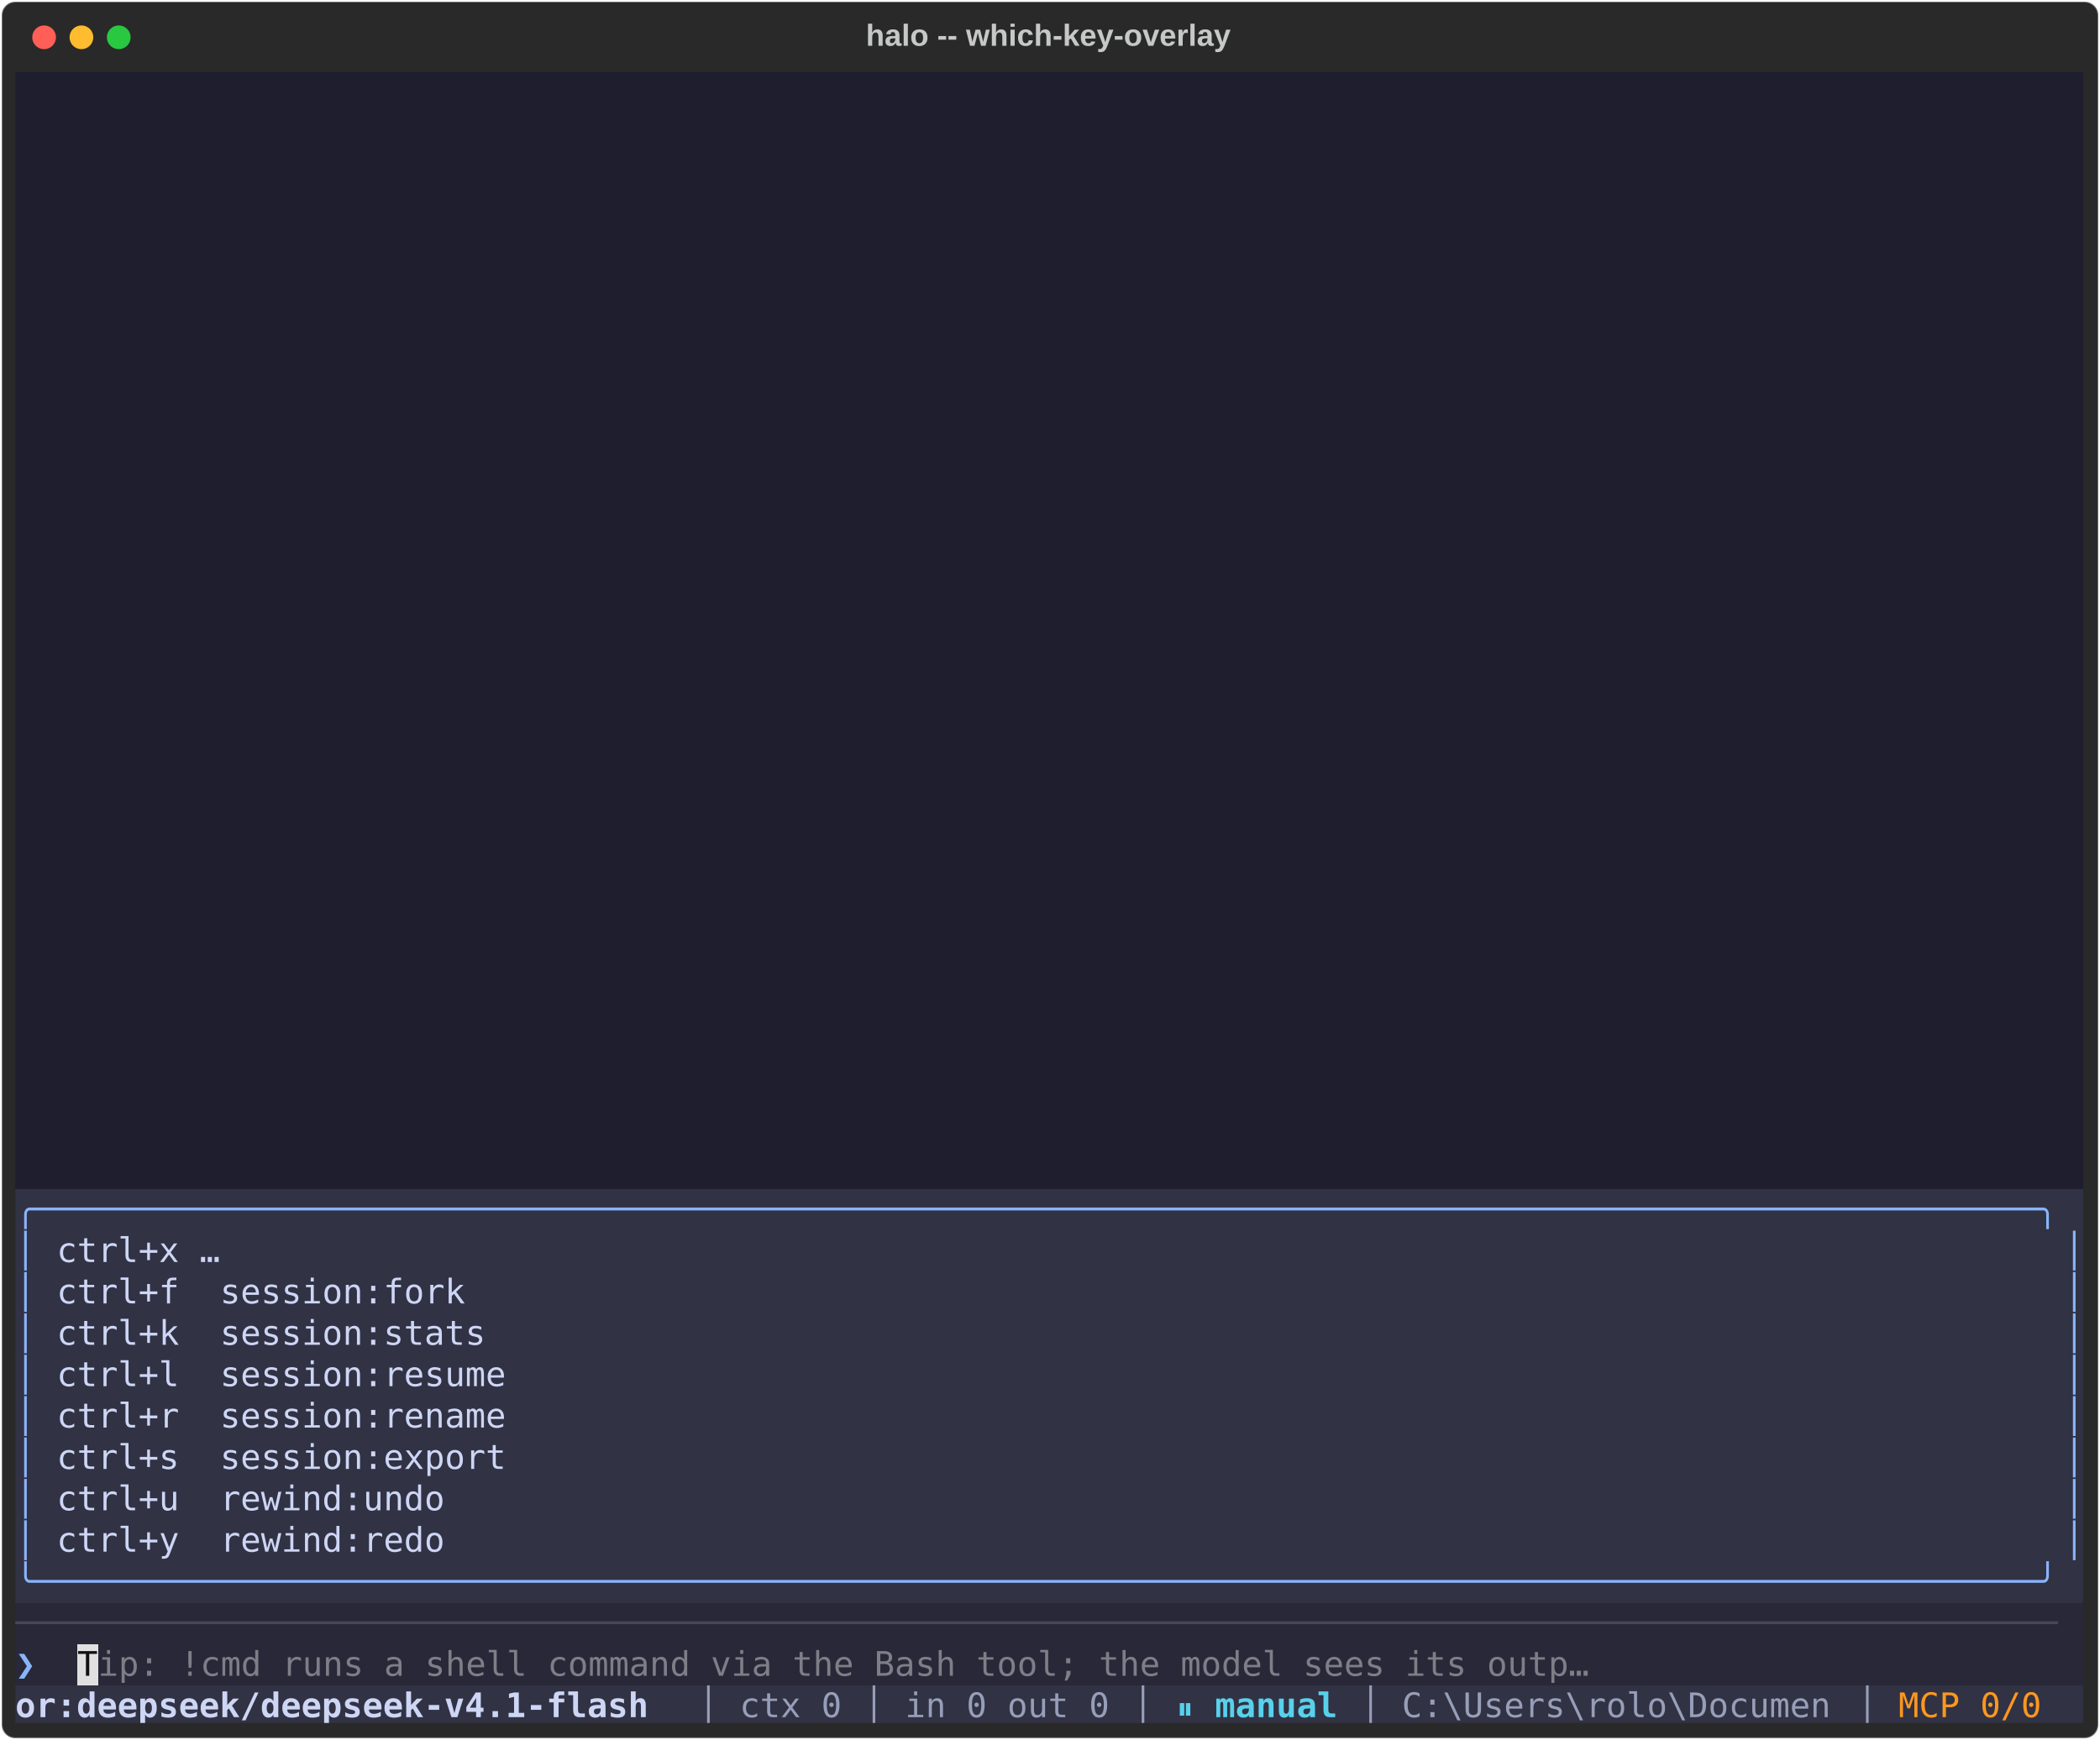
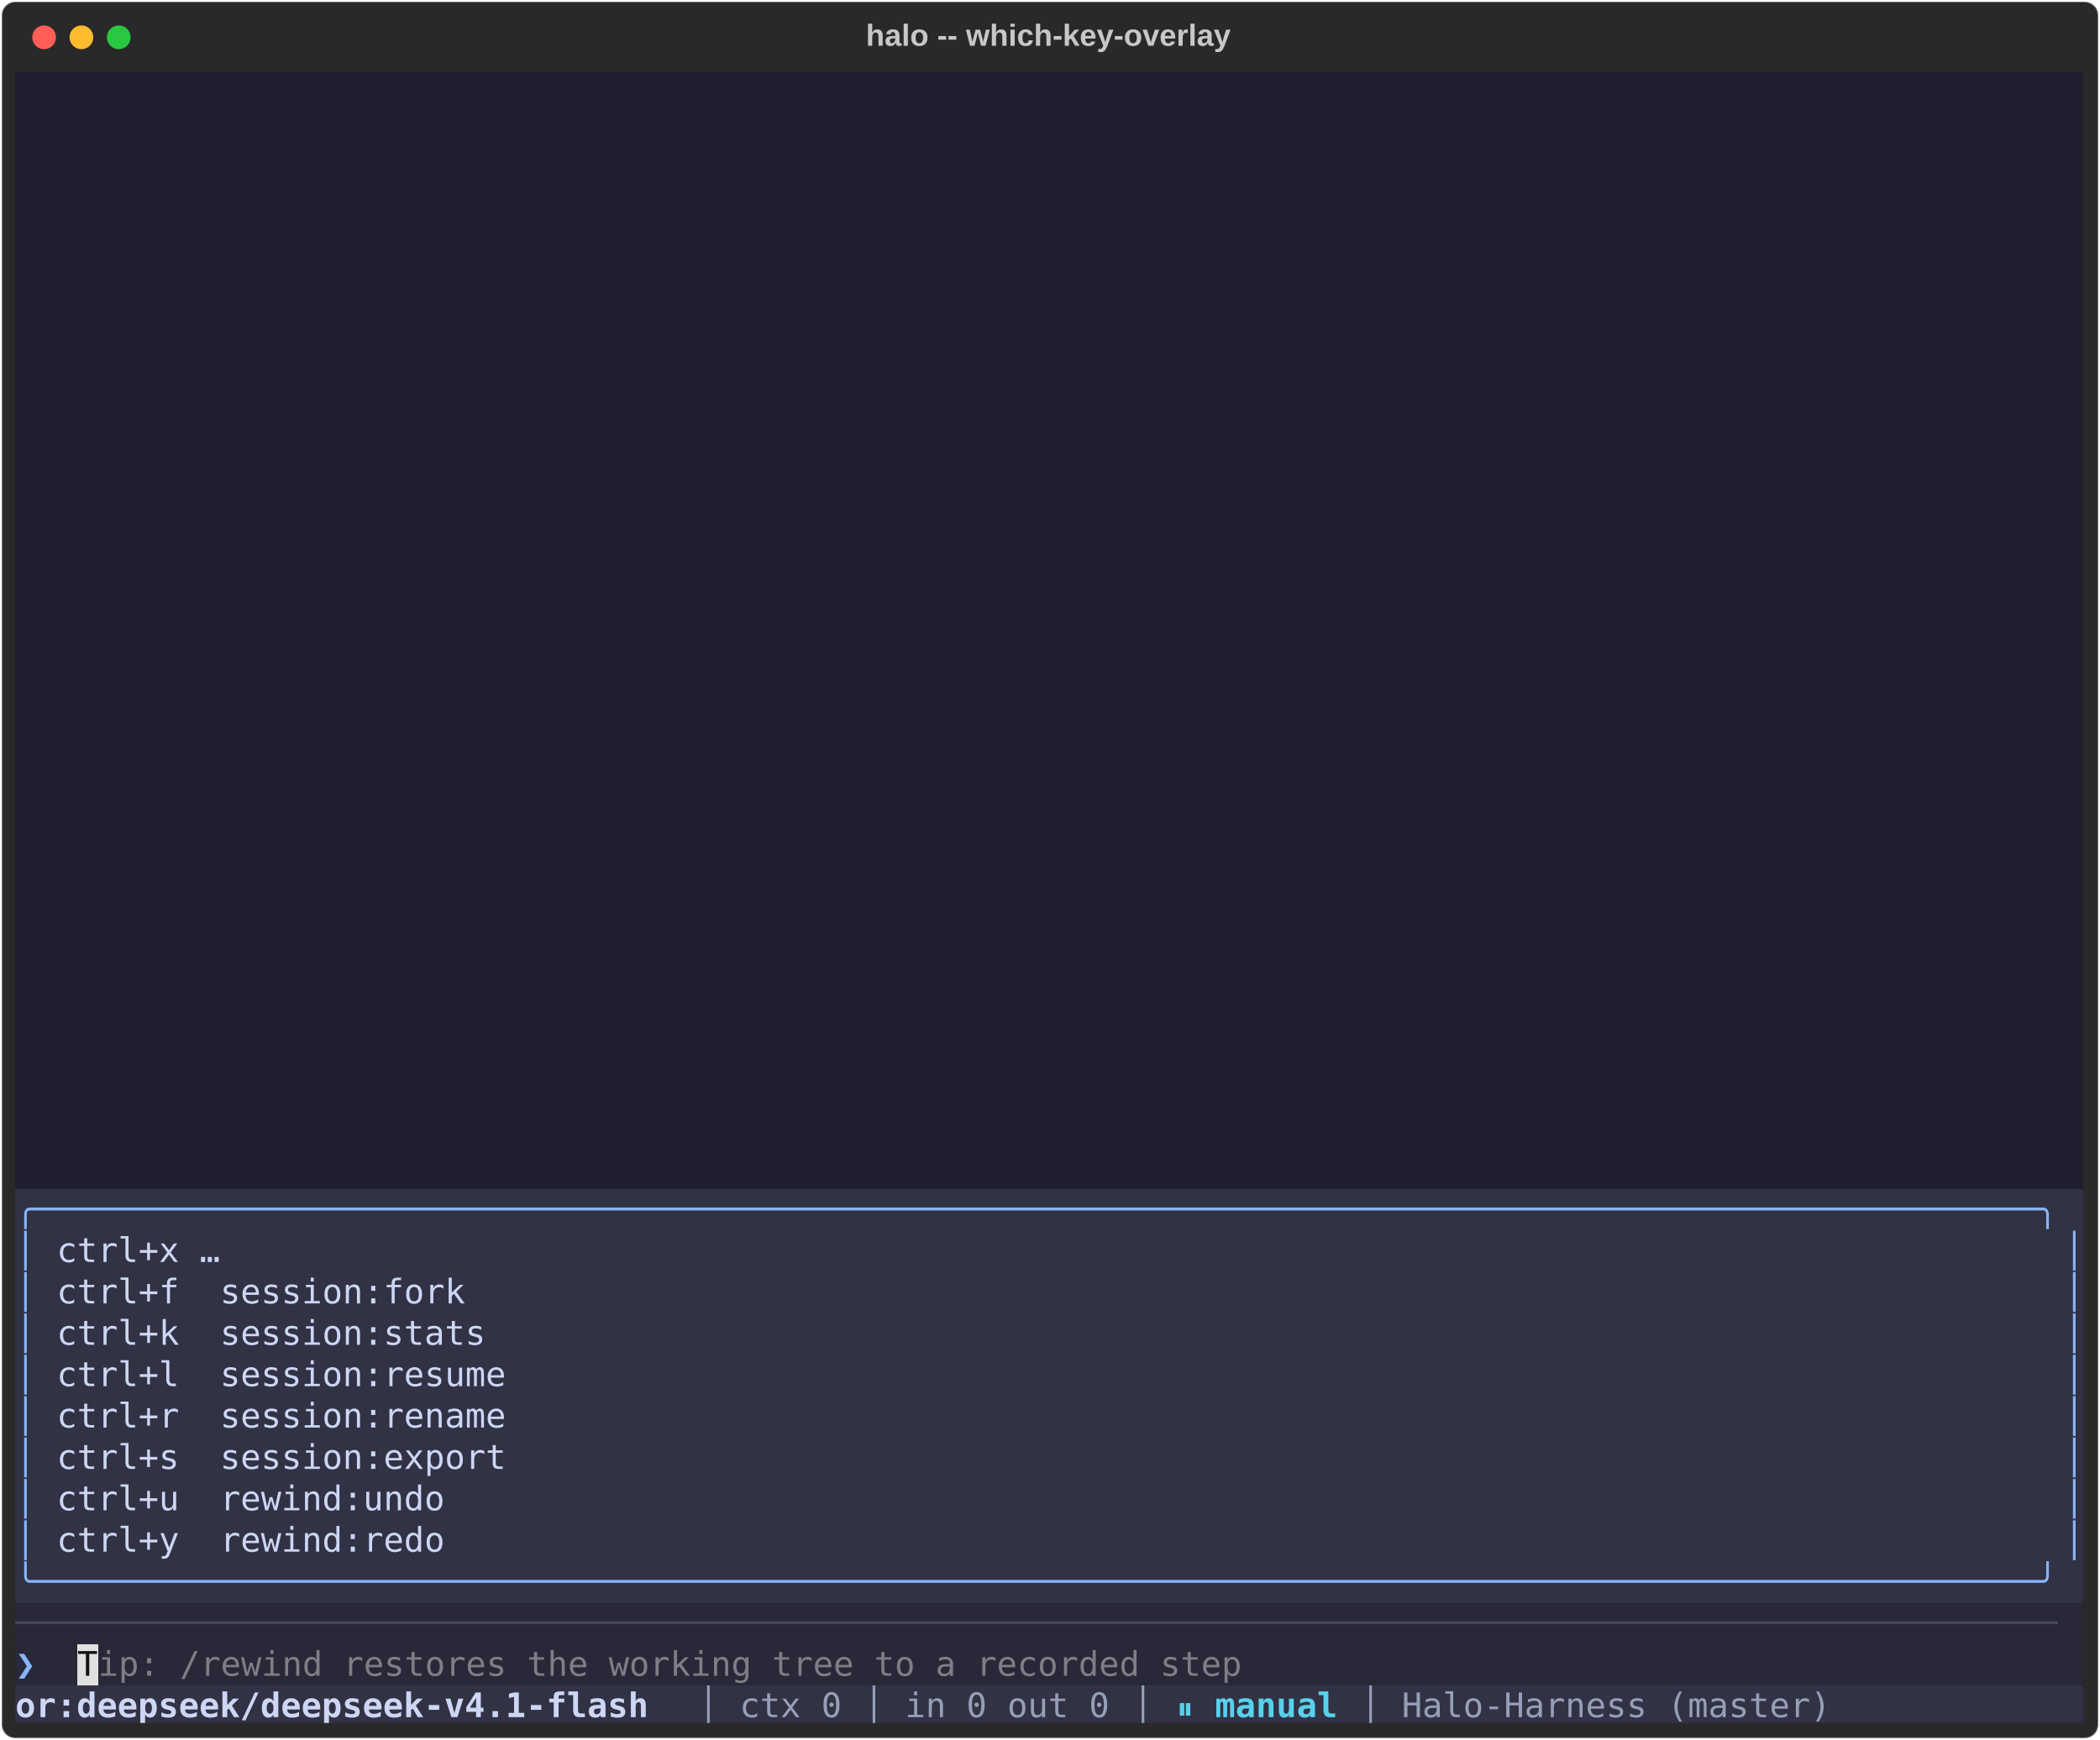
<svg xmlns="http://www.w3.org/2000/svg" class="rich-terminal" viewBox="0 0 1238 1026.0">
  <style>

    @font-face {
        font-family: "Fira Code";
        src: local("FiraCode-Regular"),
                url("https://cdnjs.cloudflare.com/ajax/libs/firacode/6.2.0/woff2/FiraCode-Regular.woff2") format("woff2"),
                url("https://cdnjs.cloudflare.com/ajax/libs/firacode/6.2.0/woff/FiraCode-Regular.woff") format("woff");
        font-style: normal;
        font-weight: 400;
    }
    @font-face {
        font-family: "Fira Code";
        src: local("FiraCode-Bold"),
                url("https://cdnjs.cloudflare.com/ajax/libs/firacode/6.2.0/woff2/FiraCode-Bold.woff2") format("woff2"),
                url("https://cdnjs.cloudflare.com/ajax/libs/firacode/6.2.0/woff/FiraCode-Bold.woff") format("woff");
        font-style: bold;
        font-weight: 700;
    }

-     .terminal-3780644866-matrix {
+     .terminal-1277252-matrix {
        font-family: Fira Code, monospace;
        font-size: 20px;
        line-height: 24.4px;
        font-variant-east-asian: full-width;
    }

-     .terminal-3780644866-title {
+     .terminal-1277252-title {
        font-size: 18px;
        font-weight: bold;
        font-family: arial;
    }

-     .terminal-3780644866-r1 { fill: #c5c8c6 }
- .terminal-3780644866-r2 { fill: #89b4fa }
- .terminal-3780644866-r3 { fill: #cdd6f4 }
- .terminal-3780644866-r4 { fill: #45475a }
- .terminal-3780644866-r5 { fill: #89b4fa;font-weight: bold }
- .terminal-3780644866-r6 { fill: #121212 }
- .terminal-3780644866-r7 { fill: #7e7e87 }
- .terminal-3780644866-r8 { fill: #cdd6f4;font-weight: bold }
- .terminal-3780644866-r9 { fill: #979eb8 }
- .terminal-3780644866-r10 { fill: #58d1eb;font-weight: bold }
- .terminal-3780644866-r11 { fill: #fd971f }
+     .terminal-1277252-r1 { fill: #c5c8c6 }
+ .terminal-1277252-r2 { fill: #89b4fa }
+ .terminal-1277252-r3 { fill: #cdd6f4 }
+ .terminal-1277252-r4 { fill: #45475a }
+ .terminal-1277252-r5 { fill: #89b4fa;font-weight: bold }
+ .terminal-1277252-r6 { fill: #121212 }
+ .terminal-1277252-r7 { fill: #7e7e87 }
+ .terminal-1277252-r8 { fill: #cdd6f4;font-weight: bold }
+ .terminal-1277252-r9 { fill: #979eb8 }
+ .terminal-1277252-r10 { fill: #58d1eb;font-weight: bold }
    </style>
  <defs>
-     <clipPath id="terminal-3780644866-clip-terminal">
+     <clipPath id="terminal-1277252-clip-terminal">
      <rect x="0" y="0" width="1219.0" height="975.0" />
    </clipPath>
-     <clipPath id="terminal-3780644866-line-0">
+     <clipPath id="terminal-1277252-line-0">
      <rect x="0" y="1.5" width="1220" height="24.65" />
    </clipPath>
-     <clipPath id="terminal-3780644866-line-1">
+     <clipPath id="terminal-1277252-line-1">
      <rect x="0" y="25.9" width="1220" height="24.65" />
    </clipPath>
-     <clipPath id="terminal-3780644866-line-2">
+     <clipPath id="terminal-1277252-line-2">
      <rect x="0" y="50.3" width="1220" height="24.65" />
    </clipPath>
-     <clipPath id="terminal-3780644866-line-3">
+     <clipPath id="terminal-1277252-line-3">
      <rect x="0" y="74.7" width="1220" height="24.65" />
    </clipPath>
-     <clipPath id="terminal-3780644866-line-4">
+     <clipPath id="terminal-1277252-line-4">
      <rect x="0" y="99.1" width="1220" height="24.65" />
    </clipPath>
-     <clipPath id="terminal-3780644866-line-5">
+     <clipPath id="terminal-1277252-line-5">
      <rect x="0" y="123.5" width="1220" height="24.65" />
    </clipPath>
-     <clipPath id="terminal-3780644866-line-6">
+     <clipPath id="terminal-1277252-line-6">
      <rect x="0" y="147.9" width="1220" height="24.65" />
    </clipPath>
-     <clipPath id="terminal-3780644866-line-7">
+     <clipPath id="terminal-1277252-line-7">
      <rect x="0" y="172.3" width="1220" height="24.65" />
    </clipPath>
-     <clipPath id="terminal-3780644866-line-8">
+     <clipPath id="terminal-1277252-line-8">
      <rect x="0" y="196.7" width="1220" height="24.65" />
    </clipPath>
-     <clipPath id="terminal-3780644866-line-9">
+     <clipPath id="terminal-1277252-line-9">
      <rect x="0" y="221.1" width="1220" height="24.65" />
    </clipPath>
-     <clipPath id="terminal-3780644866-line-10">
+     <clipPath id="terminal-1277252-line-10">
      <rect x="0" y="245.5" width="1220" height="24.65" />
    </clipPath>
-     <clipPath id="terminal-3780644866-line-11">
+     <clipPath id="terminal-1277252-line-11">
      <rect x="0" y="269.9" width="1220" height="24.65" />
    </clipPath>
-     <clipPath id="terminal-3780644866-line-12">
+     <clipPath id="terminal-1277252-line-12">
      <rect x="0" y="294.3" width="1220" height="24.65" />
    </clipPath>
-     <clipPath id="terminal-3780644866-line-13">
+     <clipPath id="terminal-1277252-line-13">
      <rect x="0" y="318.7" width="1220" height="24.65" />
    </clipPath>
-     <clipPath id="terminal-3780644866-line-14">
+     <clipPath id="terminal-1277252-line-14">
      <rect x="0" y="343.1" width="1220" height="24.65" />
    </clipPath>
-     <clipPath id="terminal-3780644866-line-15">
+     <clipPath id="terminal-1277252-line-15">
      <rect x="0" y="367.5" width="1220" height="24.65" />
    </clipPath>
-     <clipPath id="terminal-3780644866-line-16">
+     <clipPath id="terminal-1277252-line-16">
      <rect x="0" y="391.9" width="1220" height="24.65" />
    </clipPath>
-     <clipPath id="terminal-3780644866-line-17">
+     <clipPath id="terminal-1277252-line-17">
      <rect x="0" y="416.3" width="1220" height="24.65" />
    </clipPath>
-     <clipPath id="terminal-3780644866-line-18">
+     <clipPath id="terminal-1277252-line-18">
      <rect x="0" y="440.7" width="1220" height="24.65" />
    </clipPath>
-     <clipPath id="terminal-3780644866-line-19">
+     <clipPath id="terminal-1277252-line-19">
      <rect x="0" y="465.1" width="1220" height="24.65" />
    </clipPath>
-     <clipPath id="terminal-3780644866-line-20">
+     <clipPath id="terminal-1277252-line-20">
      <rect x="0" y="489.5" width="1220" height="24.65" />
    </clipPath>
-     <clipPath id="terminal-3780644866-line-21">
+     <clipPath id="terminal-1277252-line-21">
      <rect x="0" y="513.9" width="1220" height="24.65" />
    </clipPath>
-     <clipPath id="terminal-3780644866-line-22">
+     <clipPath id="terminal-1277252-line-22">
      <rect x="0" y="538.3" width="1220" height="24.65" />
    </clipPath>
-     <clipPath id="terminal-3780644866-line-23">
+     <clipPath id="terminal-1277252-line-23">
      <rect x="0" y="562.7" width="1220" height="24.65" />
    </clipPath>
-     <clipPath id="terminal-3780644866-line-24">
+     <clipPath id="terminal-1277252-line-24">
      <rect x="0" y="587.1" width="1220" height="24.65" />
    </clipPath>
-     <clipPath id="terminal-3780644866-line-25">
+     <clipPath id="terminal-1277252-line-25">
      <rect x="0" y="611.5" width="1220" height="24.65" />
    </clipPath>
-     <clipPath id="terminal-3780644866-line-26">
+     <clipPath id="terminal-1277252-line-26">
      <rect x="0" y="635.9" width="1220" height="24.65" />
    </clipPath>
-     <clipPath id="terminal-3780644866-line-27">
+     <clipPath id="terminal-1277252-line-27">
      <rect x="0" y="660.3" width="1220" height="24.65" />
    </clipPath>
-     <clipPath id="terminal-3780644866-line-28">
+     <clipPath id="terminal-1277252-line-28">
      <rect x="0" y="684.7" width="1220" height="24.65" />
    </clipPath>
-     <clipPath id="terminal-3780644866-line-29">
+     <clipPath id="terminal-1277252-line-29">
      <rect x="0" y="709.1" width="1220" height="24.65" />
    </clipPath>
-     <clipPath id="terminal-3780644866-line-30">
+     <clipPath id="terminal-1277252-line-30">
      <rect x="0" y="733.5" width="1220" height="24.65" />
    </clipPath>
-     <clipPath id="terminal-3780644866-line-31">
+     <clipPath id="terminal-1277252-line-31">
      <rect x="0" y="757.9" width="1220" height="24.65" />
    </clipPath>
-     <clipPath id="terminal-3780644866-line-32">
+     <clipPath id="terminal-1277252-line-32">
      <rect x="0" y="782.3" width="1220" height="24.65" />
    </clipPath>
-     <clipPath id="terminal-3780644866-line-33">
+     <clipPath id="terminal-1277252-line-33">
      <rect x="0" y="806.7" width="1220" height="24.65" />
    </clipPath>
-     <clipPath id="terminal-3780644866-line-34">
+     <clipPath id="terminal-1277252-line-34">
      <rect x="0" y="831.1" width="1220" height="24.65" />
    </clipPath>
-     <clipPath id="terminal-3780644866-line-35">
+     <clipPath id="terminal-1277252-line-35">
      <rect x="0" y="855.5" width="1220" height="24.65" />
    </clipPath>
-     <clipPath id="terminal-3780644866-line-36">
+     <clipPath id="terminal-1277252-line-36">
      <rect x="0" y="879.9" width="1220" height="24.65" />
    </clipPath>
-     <clipPath id="terminal-3780644866-line-37">
+     <clipPath id="terminal-1277252-line-37">
      <rect x="0" y="904.3" width="1220" height="24.65" />
    </clipPath>
-     <clipPath id="terminal-3780644866-line-38">
+     <clipPath id="terminal-1277252-line-38">
      <rect x="0" y="928.7" width="1220" height="24.65" />
    </clipPath>
  </defs>
  <rect fill="#292929" stroke="rgba(255,255,255,0.35)" stroke-width="1" x="1" y="1" width="1236" height="1024" rx="8" />
-   <text class="terminal-3780644866-title" fill="#c5c8c6" text-anchor="middle" x="618" y="27">halo -- which-key-overlay</text>
+   <text class="terminal-1277252-title" fill="#c5c8c6" text-anchor="middle" x="618" y="27">halo -- which-key-overlay</text>
  <g transform="translate(26,22)">
    <circle cx="0" cy="0" r="7" fill="#ff5f57" />
    <circle cx="22" cy="0" r="7" fill="#febc2e" />
    <circle cx="44" cy="0" r="7" fill="#28c840" />
  </g>
-   <g transform="translate(9, 41)" clip-path="url(#terminal-3780644866-clip-terminal)">
+   <g transform="translate(9, 41)" clip-path="url(#terminal-1277252-clip-terminal)">
    <rect fill="#1e1e2e" x="0" y="1.5" width="1220" height="24.65" shape-rendering="crispEdges" />
    <rect fill="#1e1e2e" x="0" y="25.9" width="1220" height="24.65" shape-rendering="crispEdges" />
    <rect fill="#1e1e2e" x="0" y="50.3" width="1220" height="24.65" shape-rendering="crispEdges" />
    <rect fill="#1e1e2e" x="0" y="74.7" width="1220" height="24.65" shape-rendering="crispEdges" />
    <rect fill="#1e1e2e" x="0" y="99.1" width="1220" height="24.65" shape-rendering="crispEdges" />
    <rect fill="#1e1e2e" x="0" y="123.5" width="1220" height="24.65" shape-rendering="crispEdges" />
    <rect fill="#1e1e2e" x="0" y="147.9" width="1220" height="24.65" shape-rendering="crispEdges" />
    <rect fill="#1e1e2e" x="0" y="172.3" width="1220" height="24.65" shape-rendering="crispEdges" />
    <rect fill="#1e1e2e" x="0" y="196.7" width="1220" height="24.65" shape-rendering="crispEdges" />
    <rect fill="#1e1e2e" x="0" y="221.1" width="1220" height="24.65" shape-rendering="crispEdges" />
    <rect fill="#1e1e2e" x="0" y="245.5" width="1220" height="24.65" shape-rendering="crispEdges" />
    <rect fill="#1e1e2e" x="0" y="269.9" width="1220" height="24.65" shape-rendering="crispEdges" />
    <rect fill="#1e1e2e" x="0" y="294.3" width="1220" height="24.65" shape-rendering="crispEdges" />
    <rect fill="#1e1e2e" x="0" y="318.7" width="1220" height="24.65" shape-rendering="crispEdges" />
    <rect fill="#1e1e2e" x="0" y="343.1" width="1220" height="24.65" shape-rendering="crispEdges" />
    <rect fill="#1e1e2e" x="0" y="367.5" width="1220" height="24.65" shape-rendering="crispEdges" />
    <rect fill="#1e1e2e" x="0" y="391.9" width="1220" height="24.65" shape-rendering="crispEdges" />
    <rect fill="#1e1e2e" x="0" y="416.3" width="1220" height="24.65" shape-rendering="crispEdges" />
    <rect fill="#1e1e2e" x="0" y="440.7" width="1220" height="24.65" shape-rendering="crispEdges" />
    <rect fill="#1e1e2e" x="0" y="465.1" width="1220" height="24.65" shape-rendering="crispEdges" />
    <rect fill="#1e1e2e" x="0" y="489.5" width="1220" height="24.65" shape-rendering="crispEdges" />
    <rect fill="#1e1e2e" x="0" y="513.9" width="1220" height="24.65" shape-rendering="crispEdges" />
    <rect fill="#1e1e2e" x="0" y="538.3" width="1220" height="24.65" shape-rendering="crispEdges" />
    <rect fill="#1e1e2e" x="0" y="562.7" width="1220" height="24.65" shape-rendering="crispEdges" />
    <rect fill="#1e1e2e" x="0" y="587.1" width="1220" height="24.65" shape-rendering="crispEdges" />
    <rect fill="#1e1e2e" x="0" y="611.5" width="1220" height="24.65" shape-rendering="crispEdges" />
    <rect fill="#1e1e2e" x="0" y="635.9" width="1220" height="24.65" shape-rendering="crispEdges" />
    <rect fill="#313244" x="0" y="660.3" width="1220" height="24.65" shape-rendering="crispEdges" />
    <rect fill="#313244" x="0" y="684.7" width="12.2" height="24.65" shape-rendering="crispEdges" />
    <rect fill="#313244" x="12.2" y="684.7" width="12.2" height="24.65" shape-rendering="crispEdges" />
    <rect fill="#313244" x="24.4" y="684.7" width="97.6" height="24.65" shape-rendering="crispEdges" />
    <rect fill="#313244" x="122" y="684.7" width="1085.8" height="24.65" shape-rendering="crispEdges" />
    <rect fill="#313244" x="1207.8" y="684.7" width="12.2" height="24.65" shape-rendering="crispEdges" />
    <rect fill="#313244" x="0" y="709.1" width="12.2" height="24.65" shape-rendering="crispEdges" />
    <rect fill="#313244" x="12.2" y="709.1" width="12.2" height="24.65" shape-rendering="crispEdges" />
    <rect fill="#313244" x="24.4" y="709.1" width="244" height="24.65" shape-rendering="crispEdges" />
    <rect fill="#313244" x="268.4" y="709.1" width="939.4" height="24.65" shape-rendering="crispEdges" />
    <rect fill="#313244" x="1207.8" y="709.1" width="12.2" height="24.65" shape-rendering="crispEdges" />
    <rect fill="#313244" x="0" y="733.5" width="12.2" height="24.65" shape-rendering="crispEdges" />
    <rect fill="#313244" x="12.2" y="733.5" width="12.2" height="24.65" shape-rendering="crispEdges" />
    <rect fill="#313244" x="24.4" y="733.5" width="256.2" height="24.65" shape-rendering="crispEdges" />
    <rect fill="#313244" x="280.6" y="733.5" width="927.2" height="24.65" shape-rendering="crispEdges" />
    <rect fill="#313244" x="1207.8" y="733.5" width="12.2" height="24.65" shape-rendering="crispEdges" />
    <rect fill="#313244" x="0" y="757.9" width="12.2" height="24.65" shape-rendering="crispEdges" />
    <rect fill="#313244" x="12.2" y="757.9" width="12.2" height="24.65" shape-rendering="crispEdges" />
    <rect fill="#313244" x="24.4" y="757.9" width="268.4" height="24.65" shape-rendering="crispEdges" />
    <rect fill="#313244" x="292.8" y="757.9" width="915" height="24.65" shape-rendering="crispEdges" />
    <rect fill="#313244" x="1207.8" y="757.9" width="12.2" height="24.65" shape-rendering="crispEdges" />
    <rect fill="#313244" x="0" y="782.3" width="12.2" height="24.65" shape-rendering="crispEdges" />
    <rect fill="#313244" x="12.2" y="782.3" width="12.2" height="24.65" shape-rendering="crispEdges" />
    <rect fill="#313244" x="24.4" y="782.3" width="268.4" height="24.65" shape-rendering="crispEdges" />
    <rect fill="#313244" x="292.8" y="782.3" width="915" height="24.65" shape-rendering="crispEdges" />
    <rect fill="#313244" x="1207.8" y="782.3" width="12.2" height="24.65" shape-rendering="crispEdges" />
    <rect fill="#313244" x="0" y="806.7" width="12.2" height="24.65" shape-rendering="crispEdges" />
    <rect fill="#313244" x="12.2" y="806.7" width="12.2" height="24.65" shape-rendering="crispEdges" />
    <rect fill="#313244" x="24.4" y="806.7" width="268.4" height="24.65" shape-rendering="crispEdges" />
    <rect fill="#313244" x="292.8" y="806.7" width="915" height="24.65" shape-rendering="crispEdges" />
    <rect fill="#313244" x="1207.8" y="806.7" width="12.2" height="24.65" shape-rendering="crispEdges" />
    <rect fill="#313244" x="0" y="831.1" width="12.2" height="24.65" shape-rendering="crispEdges" />
    <rect fill="#313244" x="12.2" y="831.1" width="12.2" height="24.65" shape-rendering="crispEdges" />
    <rect fill="#313244" x="24.4" y="831.1" width="231.8" height="24.65" shape-rendering="crispEdges" />
    <rect fill="#313244" x="256.2" y="831.1" width="951.6" height="24.65" shape-rendering="crispEdges" />
    <rect fill="#313244" x="1207.8" y="831.1" width="12.2" height="24.65" shape-rendering="crispEdges" />
    <rect fill="#313244" x="0" y="855.5" width="12.2" height="24.65" shape-rendering="crispEdges" />
    <rect fill="#313244" x="12.2" y="855.5" width="12.2" height="24.65" shape-rendering="crispEdges" />
    <rect fill="#313244" x="24.4" y="855.5" width="231.8" height="24.65" shape-rendering="crispEdges" />
    <rect fill="#313244" x="256.2" y="855.5" width="951.6" height="24.65" shape-rendering="crispEdges" />
    <rect fill="#313244" x="1207.8" y="855.5" width="12.2" height="24.65" shape-rendering="crispEdges" />
    <rect fill="#313244" x="0" y="879.9" width="1220" height="24.65" shape-rendering="crispEdges" />
    <rect fill="#282838" x="0" y="904.3" width="1220" height="24.65" shape-rendering="crispEdges" />
    <rect fill="#282838" x="0" y="928.7" width="12.2" height="24.65" shape-rendering="crispEdges" />
    <rect fill="#282838" x="12.2" y="928.7" width="12.2" height="24.65" shape-rendering="crispEdges" />
    <rect fill="#282838" x="24.4" y="928.7" width="12.2" height="24.65" shape-rendering="crispEdges" />
    <rect fill="#e0e0e0" x="36.6" y="928.7" width="12.2" height="24.65" shape-rendering="crispEdges" />
-     <rect fill="#282838" x="48.8" y="928.7" width="890.6" height="24.65" shape-rendering="crispEdges" />
-     <rect fill="#282838" x="939.4" y="928.7" width="280.6" height="24.65" shape-rendering="crispEdges" />
+     <rect fill="#282838" x="48.8" y="928.7" width="683.2" height="24.65" shape-rendering="crispEdges" />
+     <rect fill="#282838" x="732" y="928.7" width="488" height="24.65" shape-rendering="crispEdges" />
    <rect fill="#313244" x="0" y="953.1" width="402.6" height="24.65" shape-rendering="crispEdges" />
    <rect fill="#313244" x="402.6" y="953.1" width="24.4" height="24.65" shape-rendering="crispEdges" />
    <rect fill="#313244" x="427" y="953.1" width="73.2" height="24.65" shape-rendering="crispEdges" />
    <rect fill="#313244" x="500.2" y="953.1" width="24.4" height="24.65" shape-rendering="crispEdges" />
    <rect fill="#313244" x="524.6" y="953.1" width="134.2" height="24.65" shape-rendering="crispEdges" />
    <rect fill="#313244" x="658.8" y="953.1" width="24.4" height="24.65" shape-rendering="crispEdges" />
    <rect fill="#313244" x="683.2" y="953.1" width="109.8" height="24.65" shape-rendering="crispEdges" />
    <rect fill="#313244" x="793" y="953.1" width="24.4" height="24.65" shape-rendering="crispEdges" />
    <rect fill="#313244" x="817.4" y="953.1" width="268.4" height="24.65" shape-rendering="crispEdges" />
-     <rect fill="#313244" x="1085.8" y="953.1" width="24.4" height="24.65" shape-rendering="crispEdges" />
-     <rect fill="#313244" x="1110.2" y="953.1" width="97.6" height="24.65" shape-rendering="crispEdges" />
-     <rect fill="#313244" x="1207.8" y="953.1" width="12.2" height="24.65" shape-rendering="crispEdges" />
-     <g class="terminal-3780644866-matrix">
-       <text class="terminal-3780644866-r1" x="1220" y="20" textLength="12.2" clip-path="url(#terminal-3780644866-line-0)">
- </text>
-       <text class="terminal-3780644866-r1" x="1220" y="44.4" textLength="12.2" clip-path="url(#terminal-3780644866-line-1)">
- </text>
-       <text class="terminal-3780644866-r1" x="1220" y="68.8" textLength="12.2" clip-path="url(#terminal-3780644866-line-2)">
- </text>
-       <text class="terminal-3780644866-r1" x="1220" y="93.2" textLength="12.2" clip-path="url(#terminal-3780644866-line-3)">
- </text>
-       <text class="terminal-3780644866-r1" x="1220" y="117.6" textLength="12.2" clip-path="url(#terminal-3780644866-line-4)">
- </text>
-       <text class="terminal-3780644866-r1" x="1220" y="142" textLength="12.2" clip-path="url(#terminal-3780644866-line-5)">
- </text>
-       <text class="terminal-3780644866-r1" x="1220" y="166.4" textLength="12.2" clip-path="url(#terminal-3780644866-line-6)">
- </text>
-       <text class="terminal-3780644866-r1" x="1220" y="190.8" textLength="12.2" clip-path="url(#terminal-3780644866-line-7)">
- </text>
-       <text class="terminal-3780644866-r1" x="1220" y="215.2" textLength="12.2" clip-path="url(#terminal-3780644866-line-8)">
- </text>
-       <text class="terminal-3780644866-r1" x="1220" y="239.6" textLength="12.2" clip-path="url(#terminal-3780644866-line-9)">
- </text>
-       <text class="terminal-3780644866-r1" x="1220" y="264" textLength="12.2" clip-path="url(#terminal-3780644866-line-10)">
- </text>
-       <text class="terminal-3780644866-r1" x="1220" y="288.4" textLength="12.2" clip-path="url(#terminal-3780644866-line-11)">
- </text>
-       <text class="terminal-3780644866-r1" x="1220" y="312.8" textLength="12.2" clip-path="url(#terminal-3780644866-line-12)">
- </text>
-       <text class="terminal-3780644866-r1" x="1220" y="337.2" textLength="12.2" clip-path="url(#terminal-3780644866-line-13)">
- </text>
-       <text class="terminal-3780644866-r1" x="1220" y="361.6" textLength="12.2" clip-path="url(#terminal-3780644866-line-14)">
- </text>
-       <text class="terminal-3780644866-r1" x="1220" y="386" textLength="12.2" clip-path="url(#terminal-3780644866-line-15)">
- </text>
-       <text class="terminal-3780644866-r1" x="1220" y="410.4" textLength="12.2" clip-path="url(#terminal-3780644866-line-16)">
- </text>
-       <text class="terminal-3780644866-r1" x="1220" y="434.8" textLength="12.2" clip-path="url(#terminal-3780644866-line-17)">
- </text>
-       <text class="terminal-3780644866-r1" x="1220" y="459.2" textLength="12.2" clip-path="url(#terminal-3780644866-line-18)">
- </text>
-       <text class="terminal-3780644866-r1" x="1220" y="483.6" textLength="12.2" clip-path="url(#terminal-3780644866-line-19)">
- </text>
-       <text class="terminal-3780644866-r1" x="1220" y="508" textLength="12.2" clip-path="url(#terminal-3780644866-line-20)">
- </text>
-       <text class="terminal-3780644866-r1" x="1220" y="532.4" textLength="12.2" clip-path="url(#terminal-3780644866-line-21)">
- </text>
-       <text class="terminal-3780644866-r1" x="1220" y="556.8" textLength="12.2" clip-path="url(#terminal-3780644866-line-22)">
- </text>
-       <text class="terminal-3780644866-r1" x="1220" y="581.2" textLength="12.2" clip-path="url(#terminal-3780644866-line-23)">
- </text>
-       <text class="terminal-3780644866-r1" x="1220" y="605.6" textLength="12.2" clip-path="url(#terminal-3780644866-line-24)">
- </text>
-       <text class="terminal-3780644866-r1" x="1220" y="630" textLength="12.2" clip-path="url(#terminal-3780644866-line-25)">
- </text>
-       <text class="terminal-3780644866-r1" x="1220" y="654.4" textLength="12.2" clip-path="url(#terminal-3780644866-line-26)">
- </text>
-       <text class="terminal-3780644866-r2" x="0" y="678.8" textLength="1220" clip-path="url(#terminal-3780644866-line-27)">╭──────────────────────────────────────────────────────────────────────────────────────────────────╮</text>
-       <text class="terminal-3780644866-r1" x="1220" y="678.8" textLength="12.2" clip-path="url(#terminal-3780644866-line-27)">
- </text>
-       <text class="terminal-3780644866-r2" x="0" y="703.2" textLength="12.2" clip-path="url(#terminal-3780644866-line-28)">│</text>
-       <text class="terminal-3780644866-r3" x="24.4" y="703.2" textLength="97.6" clip-path="url(#terminal-3780644866-line-28)">ctrl+x …</text>
-       <text class="terminal-3780644866-r2" x="1207.8" y="703.2" textLength="12.2" clip-path="url(#terminal-3780644866-line-28)">│</text>
-       <text class="terminal-3780644866-r1" x="1220" y="703.2" textLength="12.2" clip-path="url(#terminal-3780644866-line-28)">
- </text>
-       <text class="terminal-3780644866-r2" x="0" y="727.6" textLength="12.2" clip-path="url(#terminal-3780644866-line-29)">│</text>
-       <text class="terminal-3780644866-r3" x="24.4" y="727.6" textLength="244" clip-path="url(#terminal-3780644866-line-29)">ctrl+f  session:fork</text>
-       <text class="terminal-3780644866-r2" x="1207.8" y="727.6" textLength="12.2" clip-path="url(#terminal-3780644866-line-29)">│</text>
-       <text class="terminal-3780644866-r1" x="1220" y="727.6" textLength="12.2" clip-path="url(#terminal-3780644866-line-29)">
- </text>
-       <text class="terminal-3780644866-r2" x="0" y="752" textLength="12.2" clip-path="url(#terminal-3780644866-line-30)">│</text>
-       <text class="terminal-3780644866-r3" x="24.4" y="752" textLength="256.2" clip-path="url(#terminal-3780644866-line-30)">ctrl+k  session:stats</text>
-       <text class="terminal-3780644866-r2" x="1207.8" y="752" textLength="12.2" clip-path="url(#terminal-3780644866-line-30)">│</text>
-       <text class="terminal-3780644866-r1" x="1220" y="752" textLength="12.2" clip-path="url(#terminal-3780644866-line-30)">
- </text>
-       <text class="terminal-3780644866-r2" x="0" y="776.4" textLength="12.2" clip-path="url(#terminal-3780644866-line-31)">│</text>
-       <text class="terminal-3780644866-r3" x="24.4" y="776.4" textLength="268.4" clip-path="url(#terminal-3780644866-line-31)">ctrl+l  session:resume</text>
-       <text class="terminal-3780644866-r2" x="1207.8" y="776.4" textLength="12.2" clip-path="url(#terminal-3780644866-line-31)">│</text>
-       <text class="terminal-3780644866-r1" x="1220" y="776.4" textLength="12.2" clip-path="url(#terminal-3780644866-line-31)">
- </text>
-       <text class="terminal-3780644866-r2" x="0" y="800.8" textLength="12.2" clip-path="url(#terminal-3780644866-line-32)">│</text>
-       <text class="terminal-3780644866-r3" x="24.4" y="800.8" textLength="268.4" clip-path="url(#terminal-3780644866-line-32)">ctrl+r  session:rename</text>
-       <text class="terminal-3780644866-r2" x="1207.8" y="800.8" textLength="12.2" clip-path="url(#terminal-3780644866-line-32)">│</text>
-       <text class="terminal-3780644866-r1" x="1220" y="800.8" textLength="12.2" clip-path="url(#terminal-3780644866-line-32)">
- </text>
-       <text class="terminal-3780644866-r2" x="0" y="825.2" textLength="12.2" clip-path="url(#terminal-3780644866-line-33)">│</text>
-       <text class="terminal-3780644866-r3" x="24.4" y="825.2" textLength="268.4" clip-path="url(#terminal-3780644866-line-33)">ctrl+s  session:export</text>
-       <text class="terminal-3780644866-r2" x="1207.8" y="825.2" textLength="12.2" clip-path="url(#terminal-3780644866-line-33)">│</text>
-       <text class="terminal-3780644866-r1" x="1220" y="825.2" textLength="12.2" clip-path="url(#terminal-3780644866-line-33)">
- </text>
-       <text class="terminal-3780644866-r2" x="0" y="849.6" textLength="12.2" clip-path="url(#terminal-3780644866-line-34)">│</text>
-       <text class="terminal-3780644866-r3" x="24.4" y="849.6" textLength="231.8" clip-path="url(#terminal-3780644866-line-34)">ctrl+u  rewind:undo</text>
-       <text class="terminal-3780644866-r2" x="1207.8" y="849.6" textLength="12.2" clip-path="url(#terminal-3780644866-line-34)">│</text>
-       <text class="terminal-3780644866-r1" x="1220" y="849.6" textLength="12.2" clip-path="url(#terminal-3780644866-line-34)">
- </text>
-       <text class="terminal-3780644866-r2" x="0" y="874" textLength="12.2" clip-path="url(#terminal-3780644866-line-35)">│</text>
-       <text class="terminal-3780644866-r3" x="24.4" y="874" textLength="231.8" clip-path="url(#terminal-3780644866-line-35)">ctrl+y  rewind:redo</text>
-       <text class="terminal-3780644866-r2" x="1207.8" y="874" textLength="12.2" clip-path="url(#terminal-3780644866-line-35)">│</text>
-       <text class="terminal-3780644866-r1" x="1220" y="874" textLength="12.2" clip-path="url(#terminal-3780644866-line-35)">
- </text>
-       <text class="terminal-3780644866-r2" x="0" y="898.4" textLength="1220" clip-path="url(#terminal-3780644866-line-36)">╰──────────────────────────────────────────────────────────────────────────────────────────────────╯</text>
-       <text class="terminal-3780644866-r1" x="1220" y="898.4" textLength="12.2" clip-path="url(#terminal-3780644866-line-36)">
- </text>
-       <text class="terminal-3780644866-r4" x="0" y="922.8" textLength="1220" clip-path="url(#terminal-3780644866-line-37)">────────────────────────────────────────────────────────────────────────────────────────────────────</text>
-       <text class="terminal-3780644866-r1" x="1220" y="922.8" textLength="12.2" clip-path="url(#terminal-3780644866-line-37)">
- </text>
-       <text class="terminal-3780644866-r5" x="0" y="947.2" textLength="12.2" clip-path="url(#terminal-3780644866-line-38)">❯</text>
-       <text class="terminal-3780644866-r6" x="36.6" y="947.2" textLength="12.2" clip-path="url(#terminal-3780644866-line-38)">T</text>
-       <text class="terminal-3780644866-r7" x="48.8" y="947.2" textLength="890.6" clip-path="url(#terminal-3780644866-line-38)">ip: !cmd runs a shell command via the Bash tool; the model sees its outp…</text>
-       <text class="terminal-3780644866-r1" x="1220" y="947.2" textLength="12.2" clip-path="url(#terminal-3780644866-line-38)">
- </text>
-       <text class="terminal-3780644866-r8" x="0" y="971.6" textLength="402.6" clip-path="url(#terminal-3780644866-line-39)"> or:deepseek/deepseek-v4.1-flash </text>
-       <text class="terminal-3780644866-r9" x="402.6" y="971.6" textLength="24.4" clip-path="url(#terminal-3780644866-line-39)">│ </text>
-       <text class="terminal-3780644866-r9" x="427" y="971.6" textLength="73.2" clip-path="url(#terminal-3780644866-line-39)">ctx 0 </text>
-       <text class="terminal-3780644866-r9" x="500.2" y="971.6" textLength="24.4" clip-path="url(#terminal-3780644866-line-39)">│ </text>
-       <text class="terminal-3780644866-r9" x="524.6" y="971.6" textLength="134.2" clip-path="url(#terminal-3780644866-line-39)">in 0 out 0 </text>
-       <text class="terminal-3780644866-r9" x="658.8" y="971.6" textLength="24.4" clip-path="url(#terminal-3780644866-line-39)">│ </text>
-       <text class="terminal-3780644866-r10" x="683.2" y="971.6" textLength="109.8" clip-path="url(#terminal-3780644866-line-39)">⏸ manual </text>
-       <text class="terminal-3780644866-r9" x="793" y="971.6" textLength="24.4" clip-path="url(#terminal-3780644866-line-39)">│ </text>
-       <text class="terminal-3780644866-r9" x="817.4" y="971.6" textLength="268.4" clip-path="url(#terminal-3780644866-line-39)">C:\Users\rolo\Documen </text>
-       <text class="terminal-3780644866-r9" x="1085.8" y="971.6" textLength="24.4" clip-path="url(#terminal-3780644866-line-39)">│ </text>
-       <text class="terminal-3780644866-r11" x="1110.2" y="971.6" textLength="97.6" clip-path="url(#terminal-3780644866-line-39)">MCP 0/0 </text>
+     <rect fill="#313244" x="1085.8" y="953.1" width="134.2" height="24.65" shape-rendering="crispEdges" />
+     <g class="terminal-1277252-matrix">
+       <text class="terminal-1277252-r1" x="1220" y="20" textLength="12.2" clip-path="url(#terminal-1277252-line-0)">
+ </text>
+       <text class="terminal-1277252-r1" x="1220" y="44.4" textLength="12.2" clip-path="url(#terminal-1277252-line-1)">
+ </text>
+       <text class="terminal-1277252-r1" x="1220" y="68.8" textLength="12.2" clip-path="url(#terminal-1277252-line-2)">
+ </text>
+       <text class="terminal-1277252-r1" x="1220" y="93.2" textLength="12.2" clip-path="url(#terminal-1277252-line-3)">
+ </text>
+       <text class="terminal-1277252-r1" x="1220" y="117.6" textLength="12.2" clip-path="url(#terminal-1277252-line-4)">
+ </text>
+       <text class="terminal-1277252-r1" x="1220" y="142" textLength="12.2" clip-path="url(#terminal-1277252-line-5)">
+ </text>
+       <text class="terminal-1277252-r1" x="1220" y="166.4" textLength="12.2" clip-path="url(#terminal-1277252-line-6)">
+ </text>
+       <text class="terminal-1277252-r1" x="1220" y="190.8" textLength="12.2" clip-path="url(#terminal-1277252-line-7)">
+ </text>
+       <text class="terminal-1277252-r1" x="1220" y="215.2" textLength="12.2" clip-path="url(#terminal-1277252-line-8)">
+ </text>
+       <text class="terminal-1277252-r1" x="1220" y="239.6" textLength="12.2" clip-path="url(#terminal-1277252-line-9)">
+ </text>
+       <text class="terminal-1277252-r1" x="1220" y="264" textLength="12.2" clip-path="url(#terminal-1277252-line-10)">
+ </text>
+       <text class="terminal-1277252-r1" x="1220" y="288.4" textLength="12.2" clip-path="url(#terminal-1277252-line-11)">
+ </text>
+       <text class="terminal-1277252-r1" x="1220" y="312.8" textLength="12.2" clip-path="url(#terminal-1277252-line-12)">
+ </text>
+       <text class="terminal-1277252-r1" x="1220" y="337.2" textLength="12.2" clip-path="url(#terminal-1277252-line-13)">
+ </text>
+       <text class="terminal-1277252-r1" x="1220" y="361.6" textLength="12.2" clip-path="url(#terminal-1277252-line-14)">
+ </text>
+       <text class="terminal-1277252-r1" x="1220" y="386" textLength="12.2" clip-path="url(#terminal-1277252-line-15)">
+ </text>
+       <text class="terminal-1277252-r1" x="1220" y="410.4" textLength="12.2" clip-path="url(#terminal-1277252-line-16)">
+ </text>
+       <text class="terminal-1277252-r1" x="1220" y="434.8" textLength="12.2" clip-path="url(#terminal-1277252-line-17)">
+ </text>
+       <text class="terminal-1277252-r1" x="1220" y="459.2" textLength="12.2" clip-path="url(#terminal-1277252-line-18)">
+ </text>
+       <text class="terminal-1277252-r1" x="1220" y="483.6" textLength="12.2" clip-path="url(#terminal-1277252-line-19)">
+ </text>
+       <text class="terminal-1277252-r1" x="1220" y="508" textLength="12.2" clip-path="url(#terminal-1277252-line-20)">
+ </text>
+       <text class="terminal-1277252-r1" x="1220" y="532.4" textLength="12.2" clip-path="url(#terminal-1277252-line-21)">
+ </text>
+       <text class="terminal-1277252-r1" x="1220" y="556.8" textLength="12.2" clip-path="url(#terminal-1277252-line-22)">
+ </text>
+       <text class="terminal-1277252-r1" x="1220" y="581.2" textLength="12.2" clip-path="url(#terminal-1277252-line-23)">
+ </text>
+       <text class="terminal-1277252-r1" x="1220" y="605.6" textLength="12.2" clip-path="url(#terminal-1277252-line-24)">
+ </text>
+       <text class="terminal-1277252-r1" x="1220" y="630" textLength="12.2" clip-path="url(#terminal-1277252-line-25)">
+ </text>
+       <text class="terminal-1277252-r1" x="1220" y="654.4" textLength="12.2" clip-path="url(#terminal-1277252-line-26)">
+ </text>
+       <text class="terminal-1277252-r2" x="0" y="678.8" textLength="1220" clip-path="url(#terminal-1277252-line-27)">╭──────────────────────────────────────────────────────────────────────────────────────────────────╮</text>
+       <text class="terminal-1277252-r1" x="1220" y="678.8" textLength="12.2" clip-path="url(#terminal-1277252-line-27)">
+ </text>
+       <text class="terminal-1277252-r2" x="0" y="703.2" textLength="12.2" clip-path="url(#terminal-1277252-line-28)">│</text>
+       <text class="terminal-1277252-r3" x="24.4" y="703.2" textLength="97.6" clip-path="url(#terminal-1277252-line-28)">ctrl+x …</text>
+       <text class="terminal-1277252-r2" x="1207.8" y="703.2" textLength="12.2" clip-path="url(#terminal-1277252-line-28)">│</text>
+       <text class="terminal-1277252-r1" x="1220" y="703.2" textLength="12.2" clip-path="url(#terminal-1277252-line-28)">
+ </text>
+       <text class="terminal-1277252-r2" x="0" y="727.6" textLength="12.2" clip-path="url(#terminal-1277252-line-29)">│</text>
+       <text class="terminal-1277252-r3" x="24.4" y="727.6" textLength="244" clip-path="url(#terminal-1277252-line-29)">ctrl+f  session:fork</text>
+       <text class="terminal-1277252-r2" x="1207.8" y="727.6" textLength="12.2" clip-path="url(#terminal-1277252-line-29)">│</text>
+       <text class="terminal-1277252-r1" x="1220" y="727.6" textLength="12.2" clip-path="url(#terminal-1277252-line-29)">
+ </text>
+       <text class="terminal-1277252-r2" x="0" y="752" textLength="12.2" clip-path="url(#terminal-1277252-line-30)">│</text>
+       <text class="terminal-1277252-r3" x="24.4" y="752" textLength="256.2" clip-path="url(#terminal-1277252-line-30)">ctrl+k  session:stats</text>
+       <text class="terminal-1277252-r2" x="1207.8" y="752" textLength="12.2" clip-path="url(#terminal-1277252-line-30)">│</text>
+       <text class="terminal-1277252-r1" x="1220" y="752" textLength="12.2" clip-path="url(#terminal-1277252-line-30)">
+ </text>
+       <text class="terminal-1277252-r2" x="0" y="776.4" textLength="12.2" clip-path="url(#terminal-1277252-line-31)">│</text>
+       <text class="terminal-1277252-r3" x="24.4" y="776.4" textLength="268.4" clip-path="url(#terminal-1277252-line-31)">ctrl+l  session:resume</text>
+       <text class="terminal-1277252-r2" x="1207.8" y="776.4" textLength="12.2" clip-path="url(#terminal-1277252-line-31)">│</text>
+       <text class="terminal-1277252-r1" x="1220" y="776.4" textLength="12.2" clip-path="url(#terminal-1277252-line-31)">
+ </text>
+       <text class="terminal-1277252-r2" x="0" y="800.8" textLength="12.2" clip-path="url(#terminal-1277252-line-32)">│</text>
+       <text class="terminal-1277252-r3" x="24.4" y="800.8" textLength="268.4" clip-path="url(#terminal-1277252-line-32)">ctrl+r  session:rename</text>
+       <text class="terminal-1277252-r2" x="1207.8" y="800.8" textLength="12.2" clip-path="url(#terminal-1277252-line-32)">│</text>
+       <text class="terminal-1277252-r1" x="1220" y="800.8" textLength="12.2" clip-path="url(#terminal-1277252-line-32)">
+ </text>
+       <text class="terminal-1277252-r2" x="0" y="825.2" textLength="12.2" clip-path="url(#terminal-1277252-line-33)">│</text>
+       <text class="terminal-1277252-r3" x="24.4" y="825.2" textLength="268.4" clip-path="url(#terminal-1277252-line-33)">ctrl+s  session:export</text>
+       <text class="terminal-1277252-r2" x="1207.8" y="825.2" textLength="12.2" clip-path="url(#terminal-1277252-line-33)">│</text>
+       <text class="terminal-1277252-r1" x="1220" y="825.2" textLength="12.2" clip-path="url(#terminal-1277252-line-33)">
+ </text>
+       <text class="terminal-1277252-r2" x="0" y="849.6" textLength="12.2" clip-path="url(#terminal-1277252-line-34)">│</text>
+       <text class="terminal-1277252-r3" x="24.4" y="849.6" textLength="231.8" clip-path="url(#terminal-1277252-line-34)">ctrl+u  rewind:undo</text>
+       <text class="terminal-1277252-r2" x="1207.8" y="849.6" textLength="12.2" clip-path="url(#terminal-1277252-line-34)">│</text>
+       <text class="terminal-1277252-r1" x="1220" y="849.6" textLength="12.2" clip-path="url(#terminal-1277252-line-34)">
+ </text>
+       <text class="terminal-1277252-r2" x="0" y="874" textLength="12.2" clip-path="url(#terminal-1277252-line-35)">│</text>
+       <text class="terminal-1277252-r3" x="24.4" y="874" textLength="231.8" clip-path="url(#terminal-1277252-line-35)">ctrl+y  rewind:redo</text>
+       <text class="terminal-1277252-r2" x="1207.8" y="874" textLength="12.2" clip-path="url(#terminal-1277252-line-35)">│</text>
+       <text class="terminal-1277252-r1" x="1220" y="874" textLength="12.2" clip-path="url(#terminal-1277252-line-35)">
+ </text>
+       <text class="terminal-1277252-r2" x="0" y="898.4" textLength="1220" clip-path="url(#terminal-1277252-line-36)">╰──────────────────────────────────────────────────────────────────────────────────────────────────╯</text>
+       <text class="terminal-1277252-r1" x="1220" y="898.4" textLength="12.2" clip-path="url(#terminal-1277252-line-36)">
+ </text>
+       <text class="terminal-1277252-r4" x="0" y="922.8" textLength="1220" clip-path="url(#terminal-1277252-line-37)">────────────────────────────────────────────────────────────────────────────────────────────────────</text>
+       <text class="terminal-1277252-r1" x="1220" y="922.8" textLength="12.2" clip-path="url(#terminal-1277252-line-37)">
+ </text>
+       <text class="terminal-1277252-r5" x="0" y="947.2" textLength="12.2" clip-path="url(#terminal-1277252-line-38)">❯</text>
+       <text class="terminal-1277252-r6" x="36.6" y="947.2" textLength="12.2" clip-path="url(#terminal-1277252-line-38)">T</text>
+       <text class="terminal-1277252-r7" x="48.8" y="947.2" textLength="683.2" clip-path="url(#terminal-1277252-line-38)">ip: /rewind restores the working tree to a recorded step</text>
+       <text class="terminal-1277252-r1" x="1220" y="947.2" textLength="12.2" clip-path="url(#terminal-1277252-line-38)">
+ </text>
+       <text class="terminal-1277252-r8" x="0" y="971.6" textLength="402.6" clip-path="url(#terminal-1277252-line-39)"> or:deepseek/deepseek-v4.1-flash </text>
+       <text class="terminal-1277252-r9" x="402.6" y="971.6" textLength="24.4" clip-path="url(#terminal-1277252-line-39)">│ </text>
+       <text class="terminal-1277252-r9" x="427" y="971.6" textLength="73.2" clip-path="url(#terminal-1277252-line-39)">ctx 0 </text>
+       <text class="terminal-1277252-r9" x="500.2" y="971.6" textLength="24.4" clip-path="url(#terminal-1277252-line-39)">│ </text>
+       <text class="terminal-1277252-r9" x="524.6" y="971.6" textLength="134.2" clip-path="url(#terminal-1277252-line-39)">in 0 out 0 </text>
+       <text class="terminal-1277252-r9" x="658.8" y="971.6" textLength="24.4" clip-path="url(#terminal-1277252-line-39)">│ </text>
+       <text class="terminal-1277252-r10" x="683.2" y="971.6" textLength="109.8" clip-path="url(#terminal-1277252-line-39)">⏸ manual </text>
+       <text class="terminal-1277252-r9" x="793" y="971.6" textLength="24.4" clip-path="url(#terminal-1277252-line-39)">│ </text>
+       <text class="terminal-1277252-r9" x="817.4" y="971.6" textLength="268.4" clip-path="url(#terminal-1277252-line-39)">Halo-Harness (master) </text>
    </g>
  </g>
</svg>
